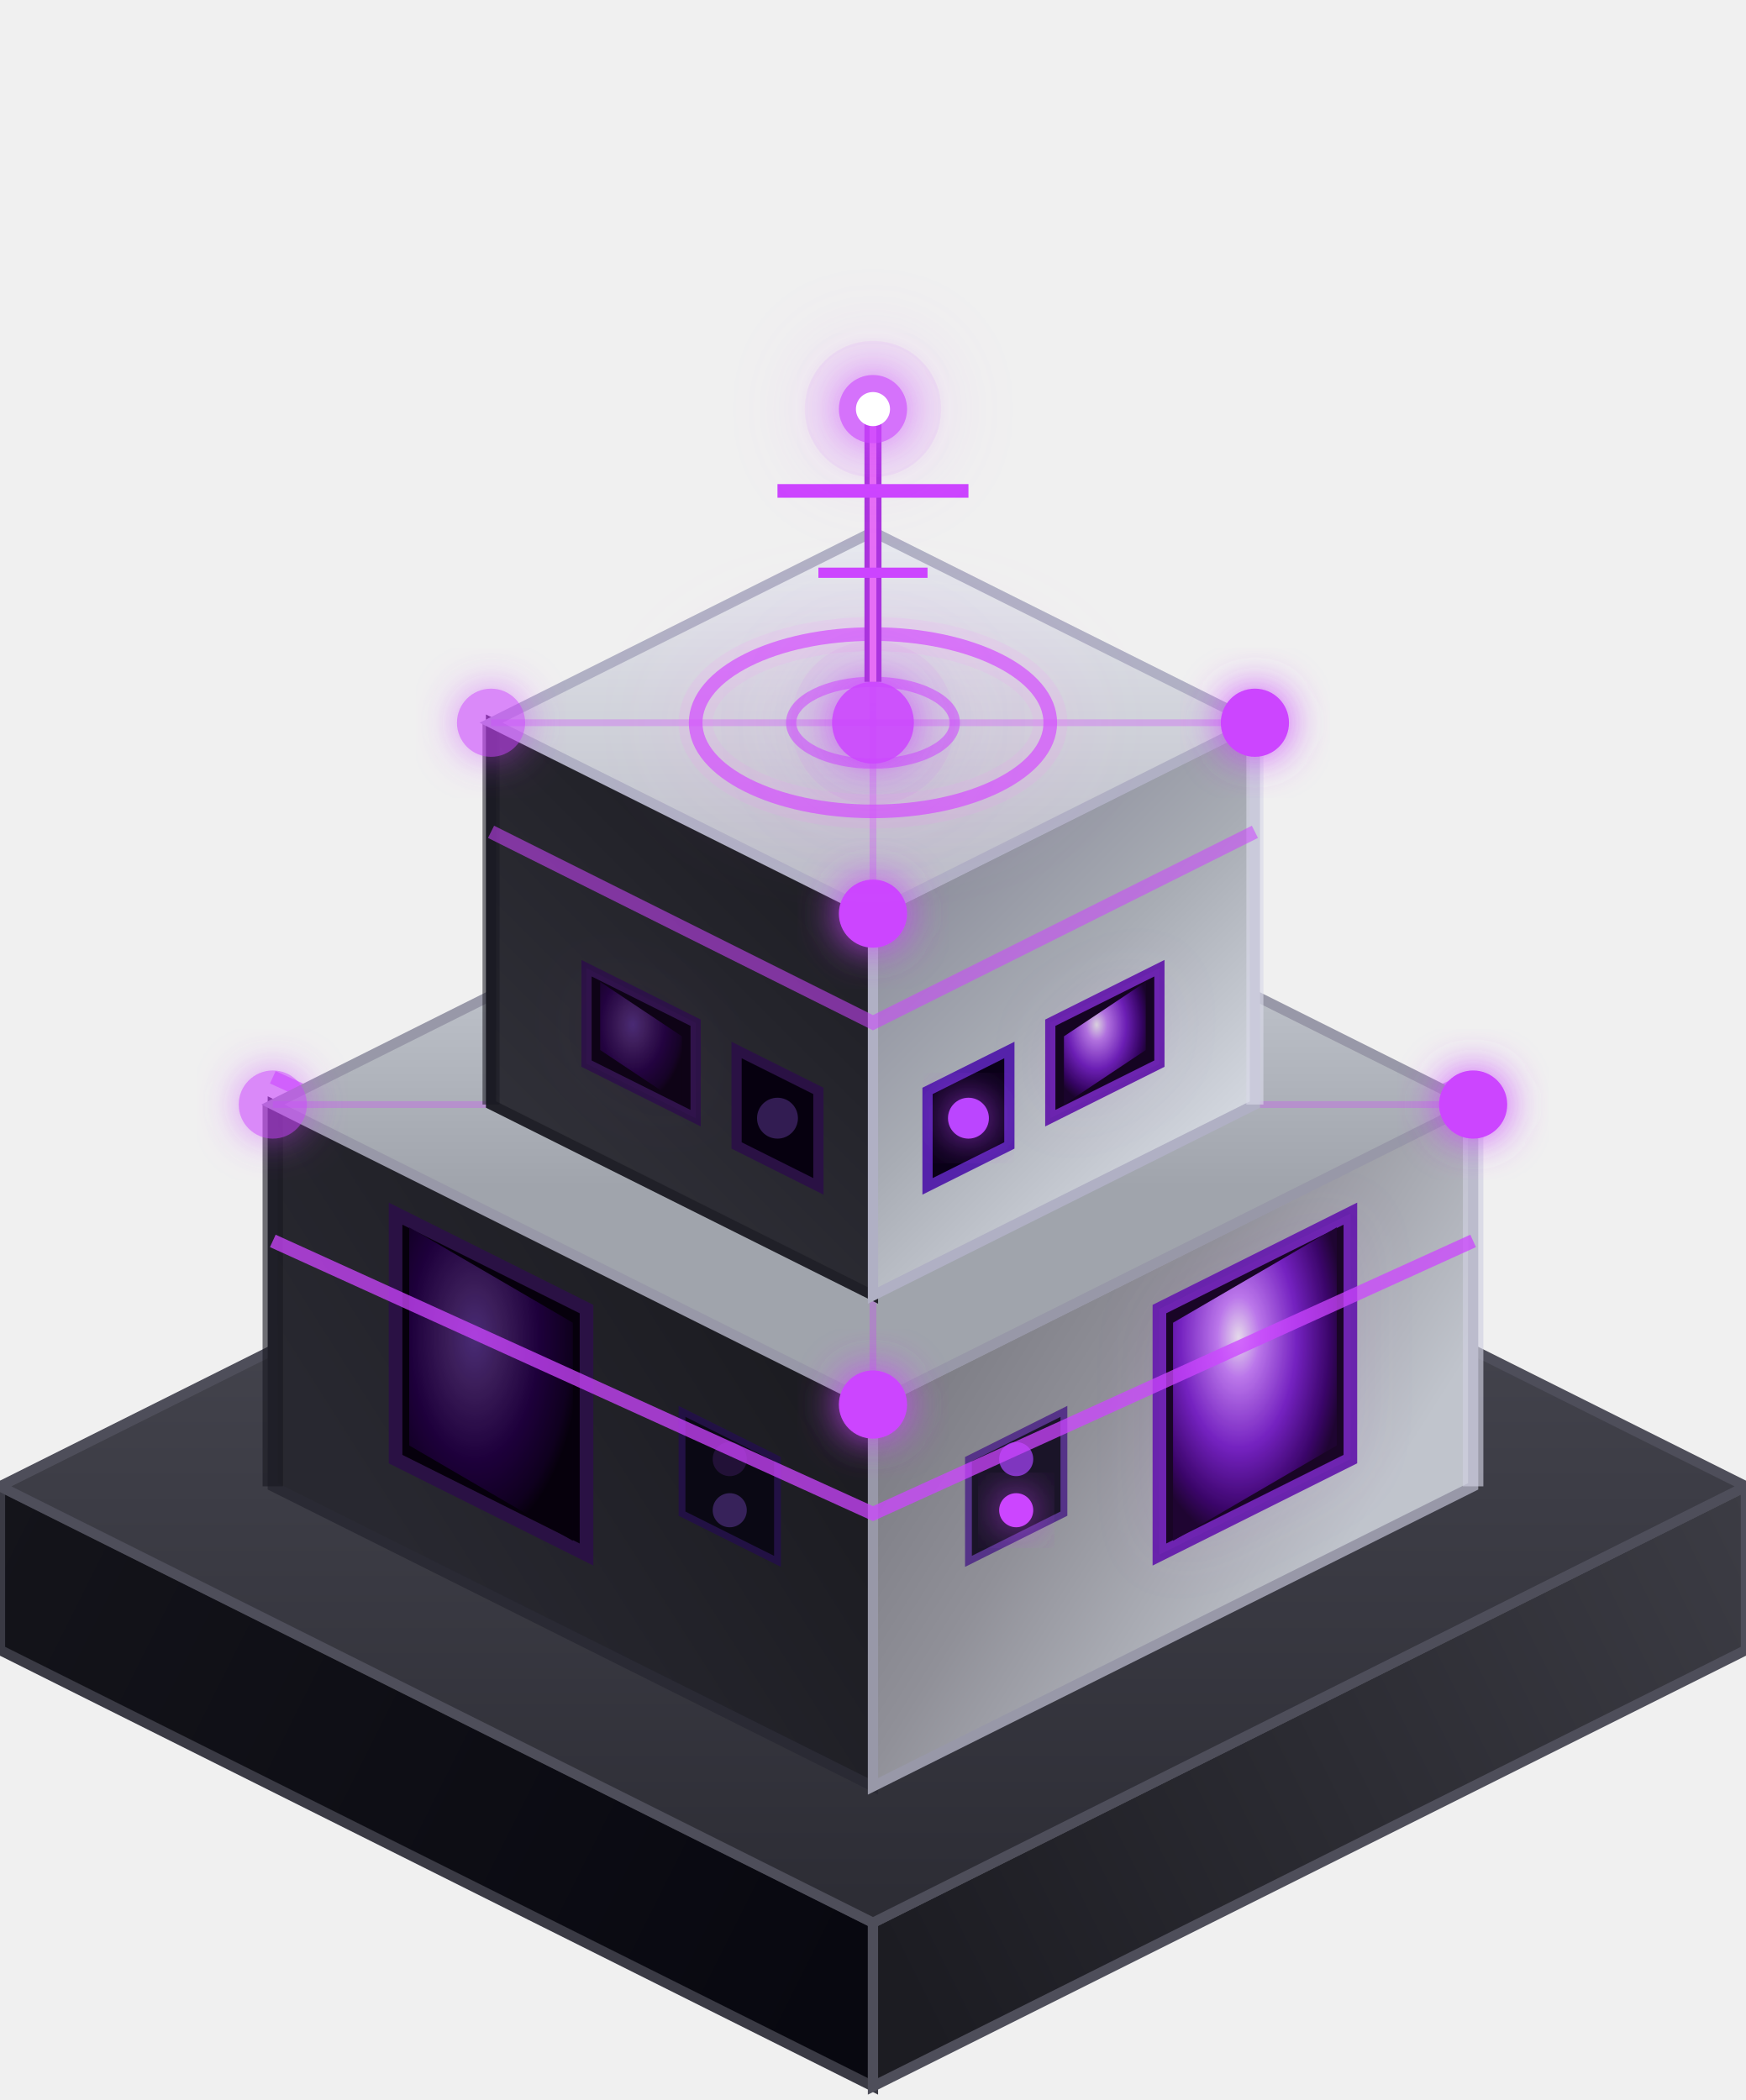
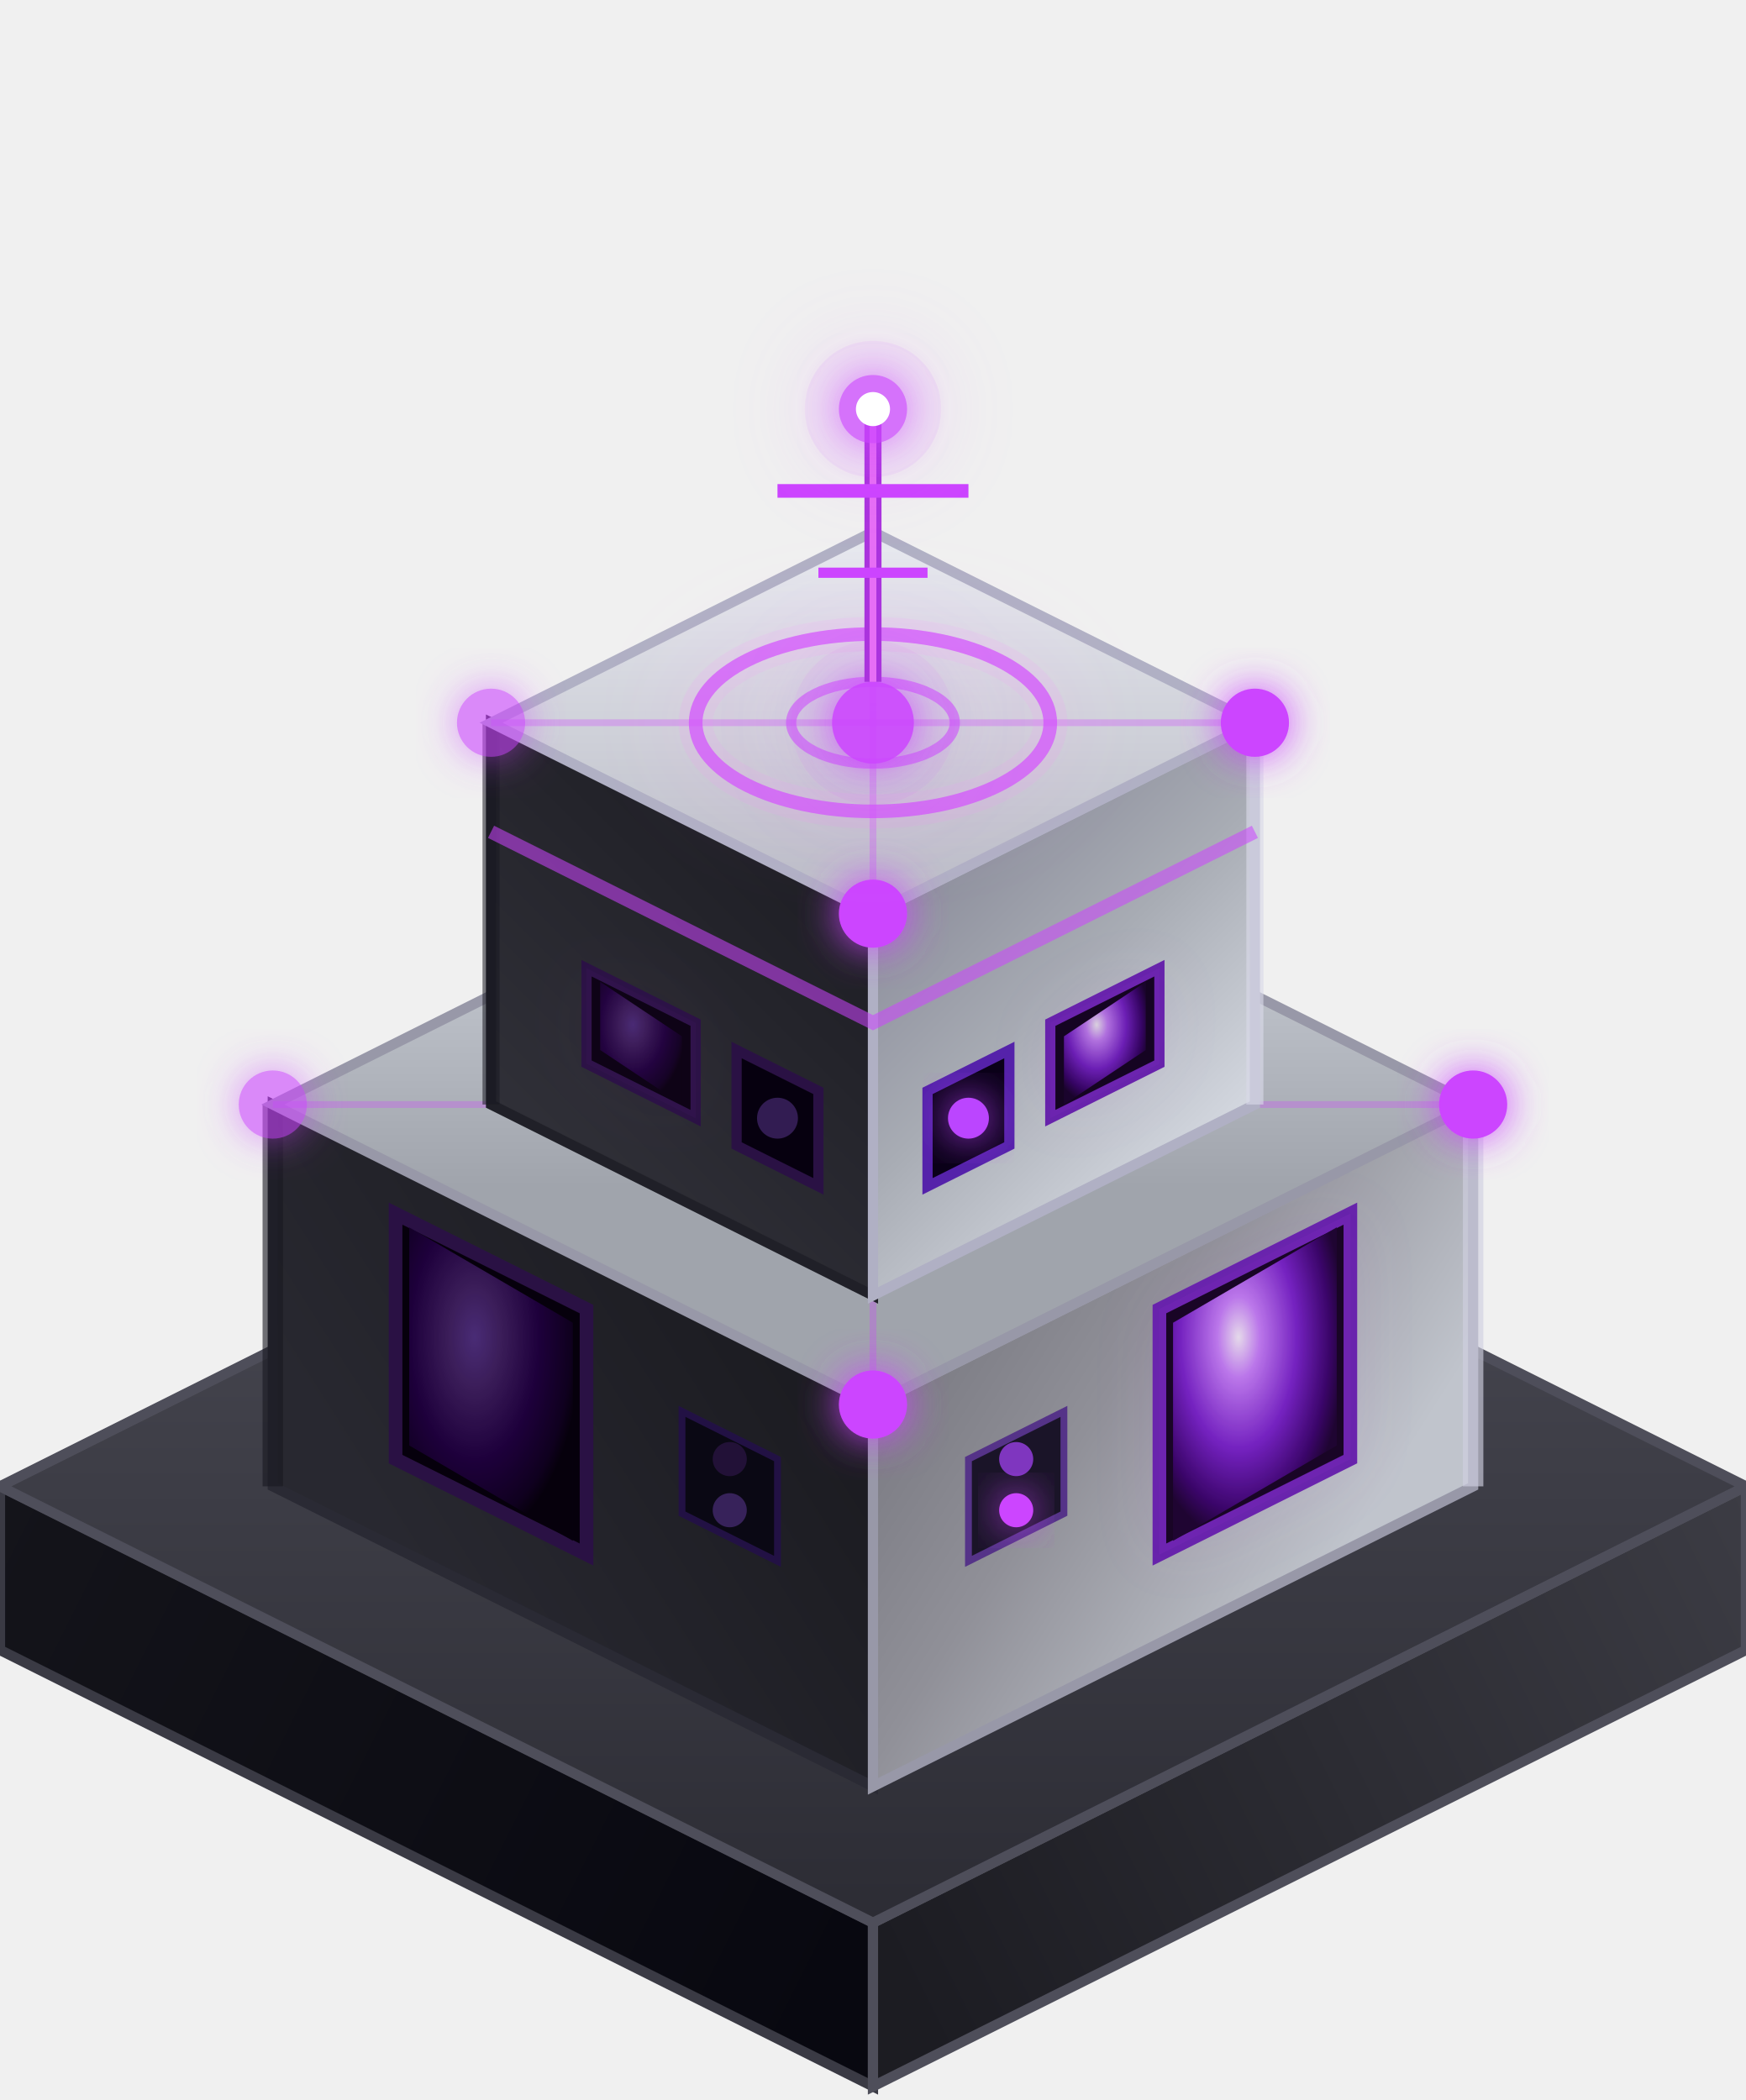
<svg xmlns="http://www.w3.org/2000/svg" viewBox="-128 -178 256 308" width="256" height="308">
  <defs>
    <linearGradient id="fR" gradientUnits="userSpaceOnUse" x1="128" y1="40" x2="0" y2="104">
      <stop offset="0%" stop-color="#3c3c44" />
      <stop offset="100%" stop-color="#1c1c22" />
    </linearGradient>
    <linearGradient id="fL" gradientUnits="userSpaceOnUse" x1="-128" y1="40" x2="0" y2="104">
      <stop offset="0%" stop-color="#14141a" />
      <stop offset="100%" stop-color="#080810" />
    </linearGradient>
    <linearGradient id="fT" gradientUnits="userSpaceOnUse" x1="0" y1="-24" x2="0" y2="104">
      <stop offset="0%" stop-color="#4e4e58" />
      <stop offset="100%" stop-color="#2c2c34" />
    </linearGradient>
    <linearGradient id="lR" gradientUnits="userSpaceOnUse" x1="88" y1="0" x2="0" y2="-56">
      <stop offset="0%" stop-color="#c0c4cc" />
      <stop offset="40%" stop-color="#909098" />
      <stop offset="100%" stop-color="#606068" />
    </linearGradient>
    <linearGradient id="lL" gradientUnits="userSpaceOnUse" x1="-88" y1="0" x2="0" y2="-56">
      <stop offset="0%" stop-color="#282830" />
      <stop offset="100%" stop-color="#141418" />
    </linearGradient>
    <linearGradient id="lT" gradientUnits="userSpaceOnUse" x1="0" y1="-80" x2="0" y2="-24">
      <stop offset="0%" stop-color="#d8dce4" />
      <stop offset="100%" stop-color="#a0a4ac" />
    </linearGradient>
    <linearGradient id="uR" gradientUnits="userSpaceOnUse" x1="56" y1="-44" x2="0" y2="-100">
      <stop offset="0%" stop-color="#d4d8e0" />
      <stop offset="40%" stop-color="#a8acb4" />
      <stop offset="100%" stop-color="#78788a" />
    </linearGradient>
    <linearGradient id="uL" gradientUnits="userSpaceOnUse" x1="-56" y1="-44" x2="0" y2="-100">
      <stop offset="0%" stop-color="#303038" />
      <stop offset="100%" stop-color="#18181e" />
    </linearGradient>
    <linearGradient id="uT" gradientUnits="userSpaceOnUse" x1="0" y1="-128" x2="0" y2="-72">
      <stop offset="0%" stop-color="#e8eaf0" />
      <stop offset="100%" stop-color="#b8bac4" />
    </linearGradient>
    <radialGradient id="reactor" cx="40%" cy="35%" r="65%">
      <stop offset="0%" stop-color="#ffffff" />
      <stop offset="20%" stop-color="#cc88ff" />
      <stop offset="55%" stop-color="#7722cc" />
      <stop offset="85%" stop-color="#330066" />
      <stop offset="100%" stop-color="#110022" />
    </radialGradient>
    <radialGradient id="reactorDim" cx="40%" cy="35%" r="65%">
      <stop offset="0%" stop-color="#553388" />
      <stop offset="25%" stop-color="#442266" />
      <stop offset="60%" stop-color="#220044" />
      <stop offset="90%" stop-color="#110022" />
      <stop offset="100%" stop-color="#06000c" />
    </radialGradient>
    <linearGradient id="conduit" gradientUnits="userSpaceOnUse" x1="0" y1="0" x2="0" y2="-130">
      <stop offset="0%" stop-color="#cc44ff" />
      <stop offset="50%" stop-color="#8822cc" />
      <stop offset="100%" stop-color="#441188" />
    </linearGradient>
    <filter id="glow" x="-60%" y="-60%" width="220%" height="220%">
      <feGaussianBlur stdDeviation="3" result="blur" />
      <feMerge>
        <feMergeNode in="blur" />
        <feMergeNode in="SourceGraphic" />
      </feMerge>
    </filter>
    <filter id="coreglow" x="-80%" y="-80%" width="260%" height="260%">
      <feGaussianBlur stdDeviation="5" result="blur" />
      <feMerge>
        <feMergeNode in="blur" />
        <feMergeNode in="SourceGraphic" />
      </feMerge>
    </filter>
    <filter id="softglow" x="-80%" y="-80%" width="260%" height="260%">
      <feGaussianBlur stdDeviation="6" result="blur" />
      <feMerge>
        <feMergeNode in="blur" />
        <feMergeNode in="SourceGraphic" />
      </feMerge>
    </filter>
  </defs>
  <polygon points="-128,64 0,128 0,104 -128,40" fill="url(#fL)" stroke="#3a3a44" stroke-width="1.5" />
  <polygon points="128,64 0,128 0,104 128,40" fill="url(#fR)" stroke="#4e4e5a" stroke-width="1.5" />
  <polygon points="0,-24 128,40 0,104 -128,40" fill="url(#fT)" stroke="#4e4e5a" stroke-width="1.5" />
  <g transform="translate(0, 20)">
    <polygon points="-88,20 0,64 0,8 -88,-36" fill="url(#lL)" stroke="#2a2a34" stroke-width="1.5" />
    <line x1="-88" y1="20" x2="-88" y2="-36" stroke="#181820" stroke-width="3" opacity="0.6" />
    <polygon points="-70,16 -42,30 -42,-6 -70,-20" fill="#06000c" stroke="#2a1144" stroke-width="2" />
    <polygon points="-68,14 -44,28 -44,-4 -68,-18" fill="url(#reactorDim)" opacity="0.85" />
    <polygon points="-28,24 -14,31 -14,16 -28,9" fill="#0a0814" stroke="#221144" stroke-width="1" />
    <circle cx="-21" cy="23.5" r="2.5" fill="#553388" opacity="0.6" />
    <circle cx="-21" cy="16" r="2.5" fill="#3a1a5a" opacity="0.5" />
    <polygon points="88,20 0,64 0,8 88,-36" fill="url(#lR)" stroke="#9898a8" stroke-width="1.5" />
    <line x1="88" y1="20" x2="88" y2="-36" stroke="#d0d0e0" stroke-width="3" opacity="0.65" />
    <polygon points="70,16 42,30 42,-6 70,-20" fill="#0a0014" stroke="#6622aa" stroke-width="2" />
    <polygon points="68,14 44,28 44,-4 68,-18" fill="url(#reactor)" opacity="0.9" />
    <polygon points="70,16 42,30 42,-6 70,-20" fill="#cc44ff" opacity="0.08" filter="url(#coreglow)" />
    <polygon points="28,24 14,31 14,16 28,9" fill="#1a1428" stroke="#553388" stroke-width="1" />
    <circle cx="21" cy="23.5" r="2.5" fill="#cc44ff" filter="url(#glow)" />
    <circle cx="21" cy="16" r="2.5" fill="#aa44ff" opacity="0.7" />
-     <polyline points="88,-16 0,24 -88,-16" stroke="#cc44ff" stroke-width="2" fill="none" opacity="0.75" />
-     <polyline points="88,-40 0,0  -88,-40" stroke="#cc44ff" stroke-width="2" fill="none" opacity="0.6" />
    <polygon points="0,-80 88,-36 0,8 -88,-36" fill="url(#lT)" stroke="#9898a8" stroke-width="1.5" />
    <line x1="0" y1="-80" x2="0" y2="8" stroke="#cc44ff" stroke-width="1" opacity="0.3" />
    <line x1="-88" y1="-36" x2="88" y2="-36" stroke="#cc44ff" stroke-width="1" opacity="0.3" />
    <circle cx="88" cy="-36" r="5" fill="#cc44ff" filter="url(#glow)" />
    <circle cx="-88" cy="-36" r="5" fill="#cc44ff" filter="url(#glow)" opacity="0.6" />
    <circle cx="0" cy="8" r="5" fill="#cc44ff" filter="url(#glow)" />
  </g>
  <g transform="translate(0, 28)">
    <polygon points="-56,-44 0,-16 0,-72 -56,-100" fill="url(#uL)" stroke="#202028" stroke-width="1.5" />
    <line x1="-56" y1="-44" x2="-56" y2="-100" stroke="#181820" stroke-width="2.5" opacity="0.55" />
    <polygon points="-42,-50 -26,-42 -26,-56 -42,-64" fill="#06000c" stroke="#2a1144" stroke-width="1.5" />
    <polygon points="-40,-52 -28,-44 -28,-54 -40,-62" fill="url(#reactorDim)" opacity="0.8" />
    <polygon points="-42,-50 -26,-42 -26,-56 -42,-64" fill="#cc44ff" opacity="0.04" filter="url(#coreglow)" />
    <polygon points="-20,-38 -8,-32 -8,-46 -20,-52" fill="#06000f" stroke="#2a1144" stroke-width="1.5" />
    <circle cx="-14" cy="-42" r="3" fill="#553388" opacity="0.55" />
    <polygon points="56,-44 0,-16 0,-72 56,-100" fill="url(#uR)" stroke="#b0b0c4" stroke-width="1.5" />
    <line x1="56" y1="-44" x2="56" y2="-100" stroke="#d8d8e8" stroke-width="2.5" opacity="0.65" />
    <polygon points="42,-50 26,-42 26,-56 42,-64" fill="#0a0014" stroke="#6622aa" stroke-width="1.5" />
    <polygon points="40,-52 28,-44 28,-54 40,-62" fill="url(#reactor)" opacity="0.85" />
    <polygon points="42,-50 26,-42 26,-56 42,-64" fill="#cc44ff" opacity="0.06" filter="url(#coreglow)" />
    <polygon points="20,-38 8,-32 8,-46 20,-52" fill="#0a0018" stroke="#5522aa" stroke-width="1.5" />
    <circle cx="14" cy="-42" r="3" fill="#bb44ff" filter="url(#glow)" />
    <polyline points="56,-84 0,-56 -56,-84" stroke="#cc44ff" stroke-width="2" fill="none" opacity="0.55" />
    <polygon points="0,-128 56,-100 0,-72 -56,-100" fill="url(#uT)" stroke="#b0b0c4" stroke-width="1.5" />
    <line x1="0" y1="-128" x2="0" y2="-72" stroke="#cc44ff" stroke-width="1" opacity="0.3" />
    <line x1="-56" y1="-100" x2="56" y2="-100" stroke="#cc44ff" stroke-width="1" opacity="0.3" />
    <circle cx="56" cy="-100" r="5" fill="#cc44ff" filter="url(#glow)" />
    <circle cx="-56" cy="-100" r="5" fill="#cc44ff" filter="url(#glow)" opacity="0.6" />
    <circle cx="0" cy="-72" r="5" fill="#cc44ff" filter="url(#glow)" />
    <g transform="translate(0, 28)">
      <ellipse cx="0" cy="-128" rx="26" ry="13" fill="none" stroke="#cc44ff" stroke-width="2" opacity="0.7" />
      <ellipse cx="0" cy="-128" rx="26" ry="13" fill="none" stroke="#ff88ff" stroke-width="5" opacity="0.15" filter="url(#softglow)" />
      <ellipse cx="0" cy="-128" rx="12" ry="6" fill="none" stroke="#cc44ff" stroke-width="1.5" opacity="0.55" />
      <circle cx="0" cy="-128" r="6" fill="#cc44ff" opacity="0.9" filter="url(#glow)" />
      <circle cx="0" cy="-128" r="12" fill="#cc44ff" opacity="0.1" filter="url(#softglow)" />
      <line x1="0" y1="-134" x2="0" y2="-174" stroke="#aa33dd" stroke-width="2.5" />
      <line x1="0" y1="-134" x2="0" y2="-174" stroke="#ff88ff" stroke-width="1" opacity="0.7" />
      <line x1="-14" y1="-162" x2="14" y2="-162" stroke="#cc44ff" stroke-width="2" />
      <line x1="-8" y1="-150" x2="8" y2="-150" stroke="#cc44ff" stroke-width="1.5" />
      <circle cx="0" cy="-174" r="10" fill="#cc44ff" opacity="0.12" filter="url(#softglow)" />
      <circle cx="0" cy="-174" r="5" fill="#cc44ff" opacity="0.7" filter="url(#glow)" />
      <circle cx="0" cy="-174" r="2.5" fill="#ffffff" />
    </g>
  </g>
</svg>
